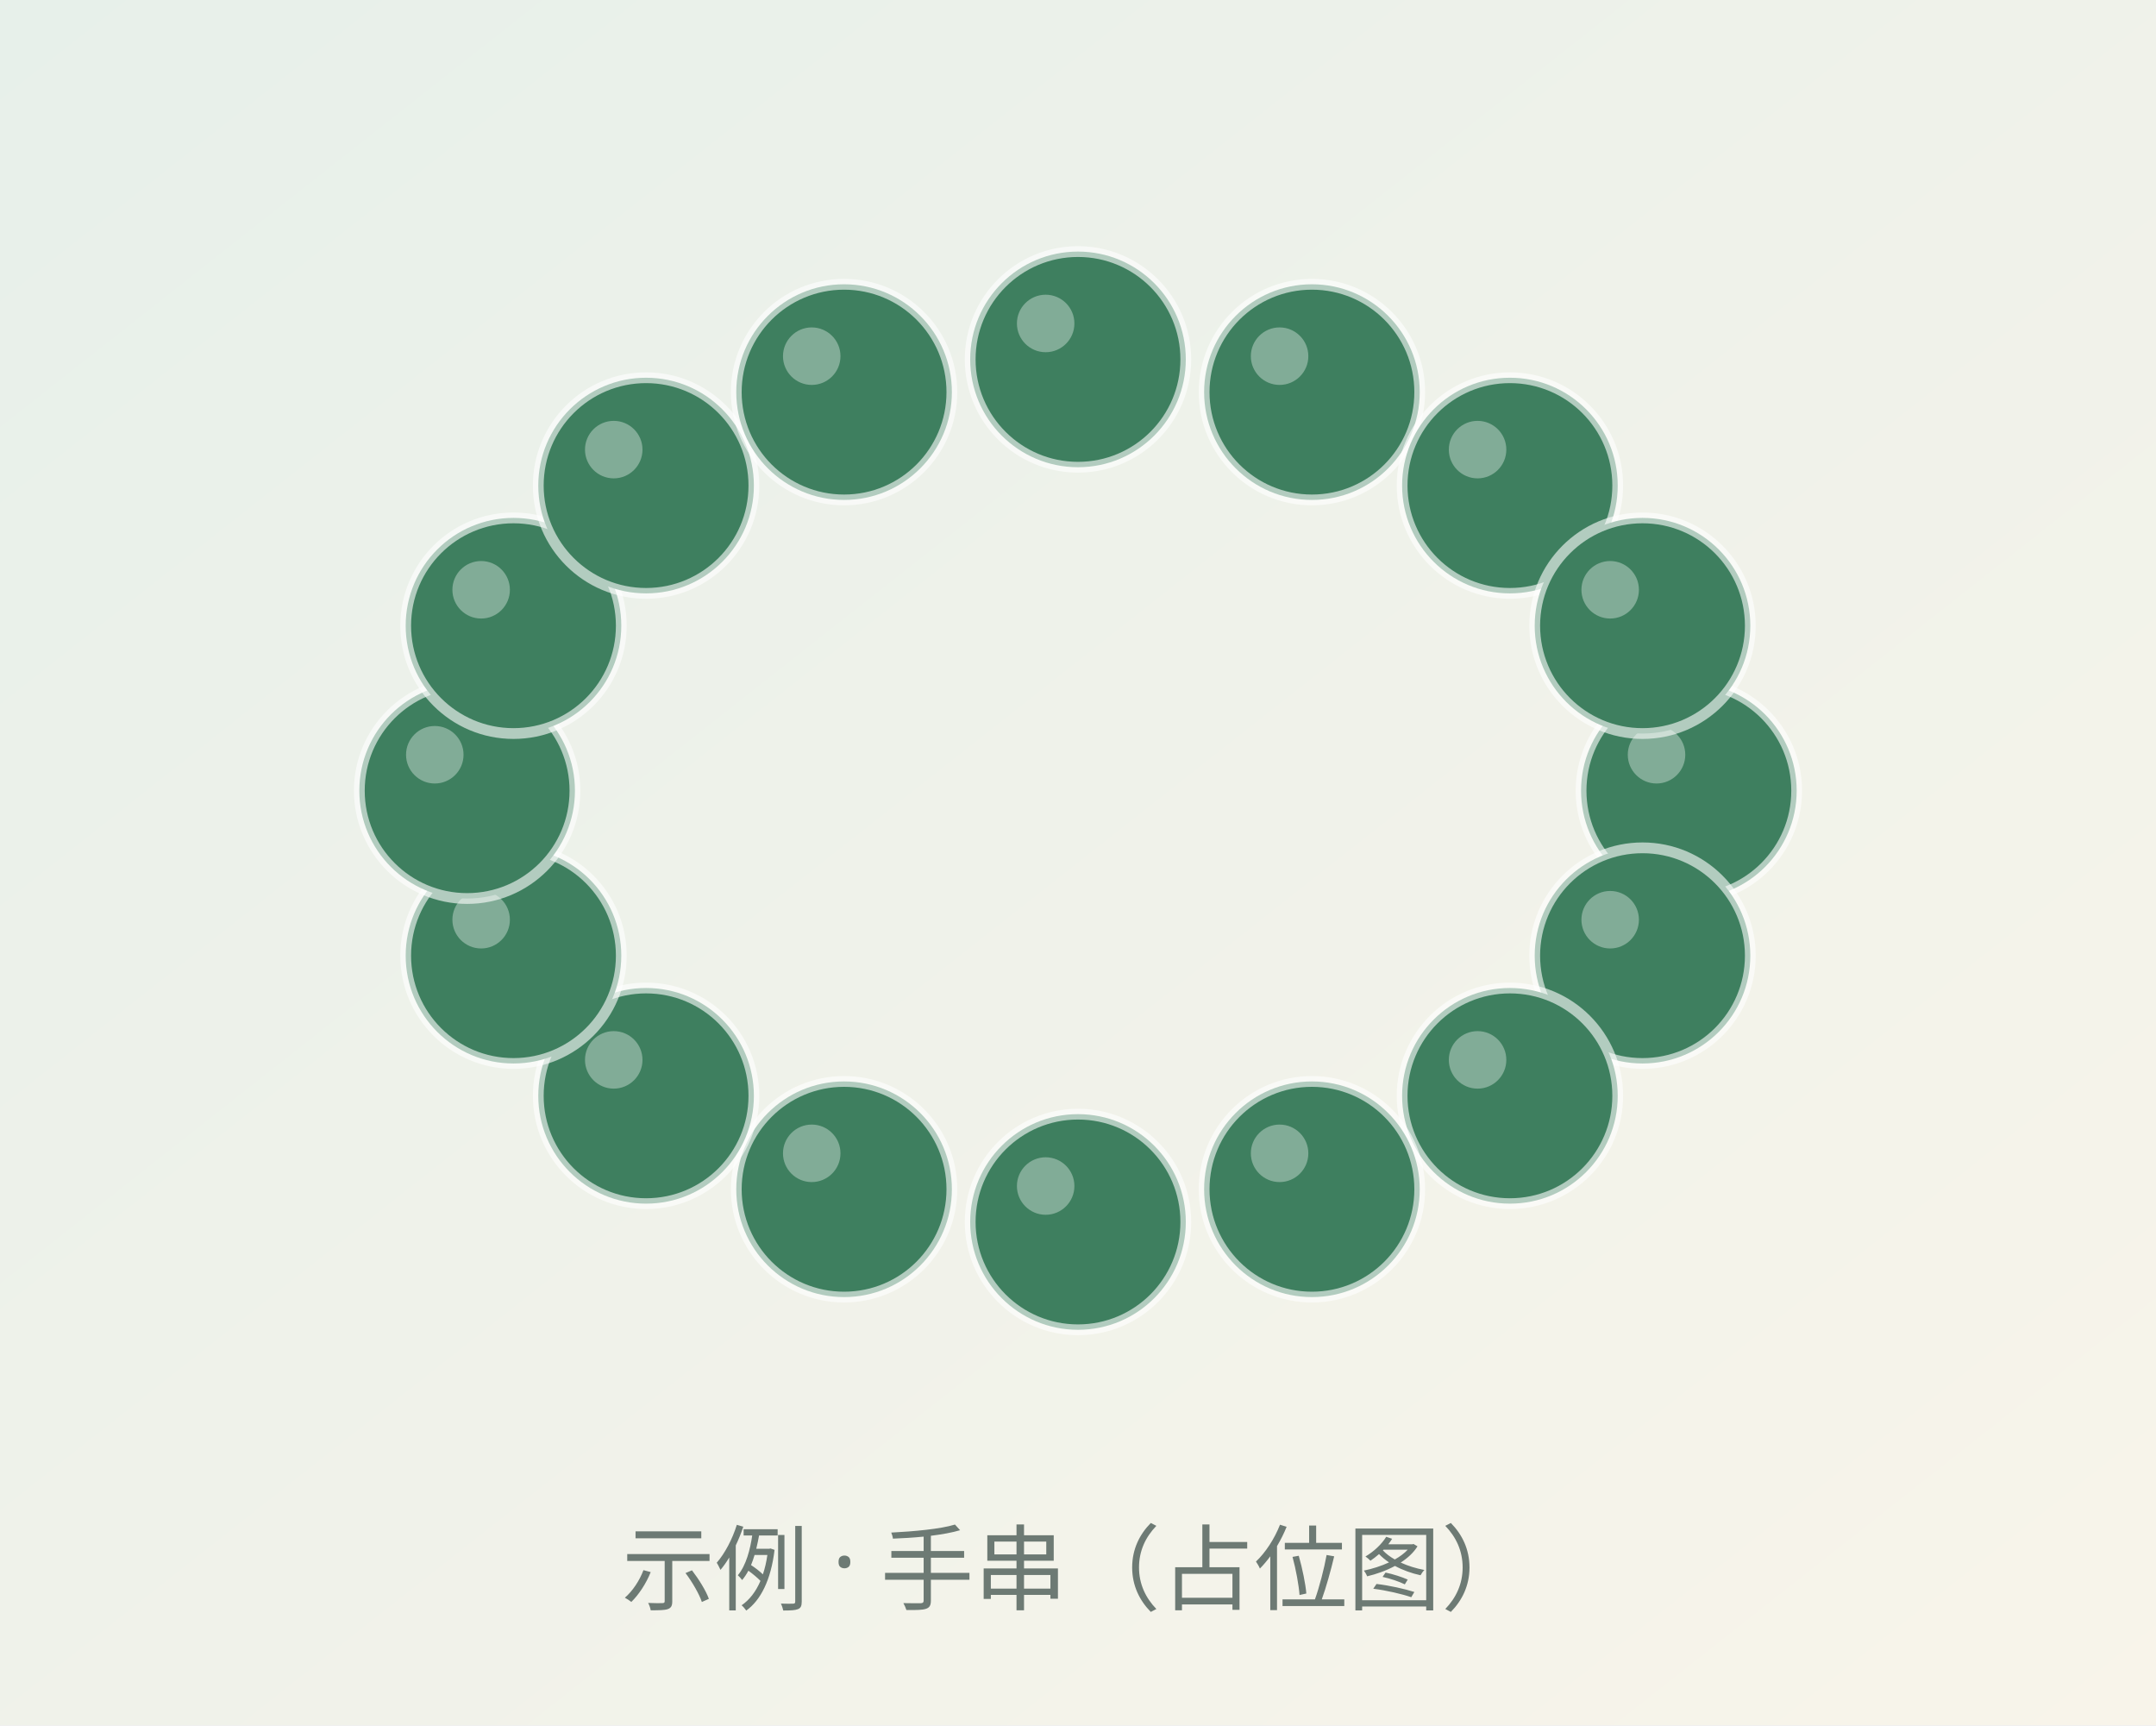
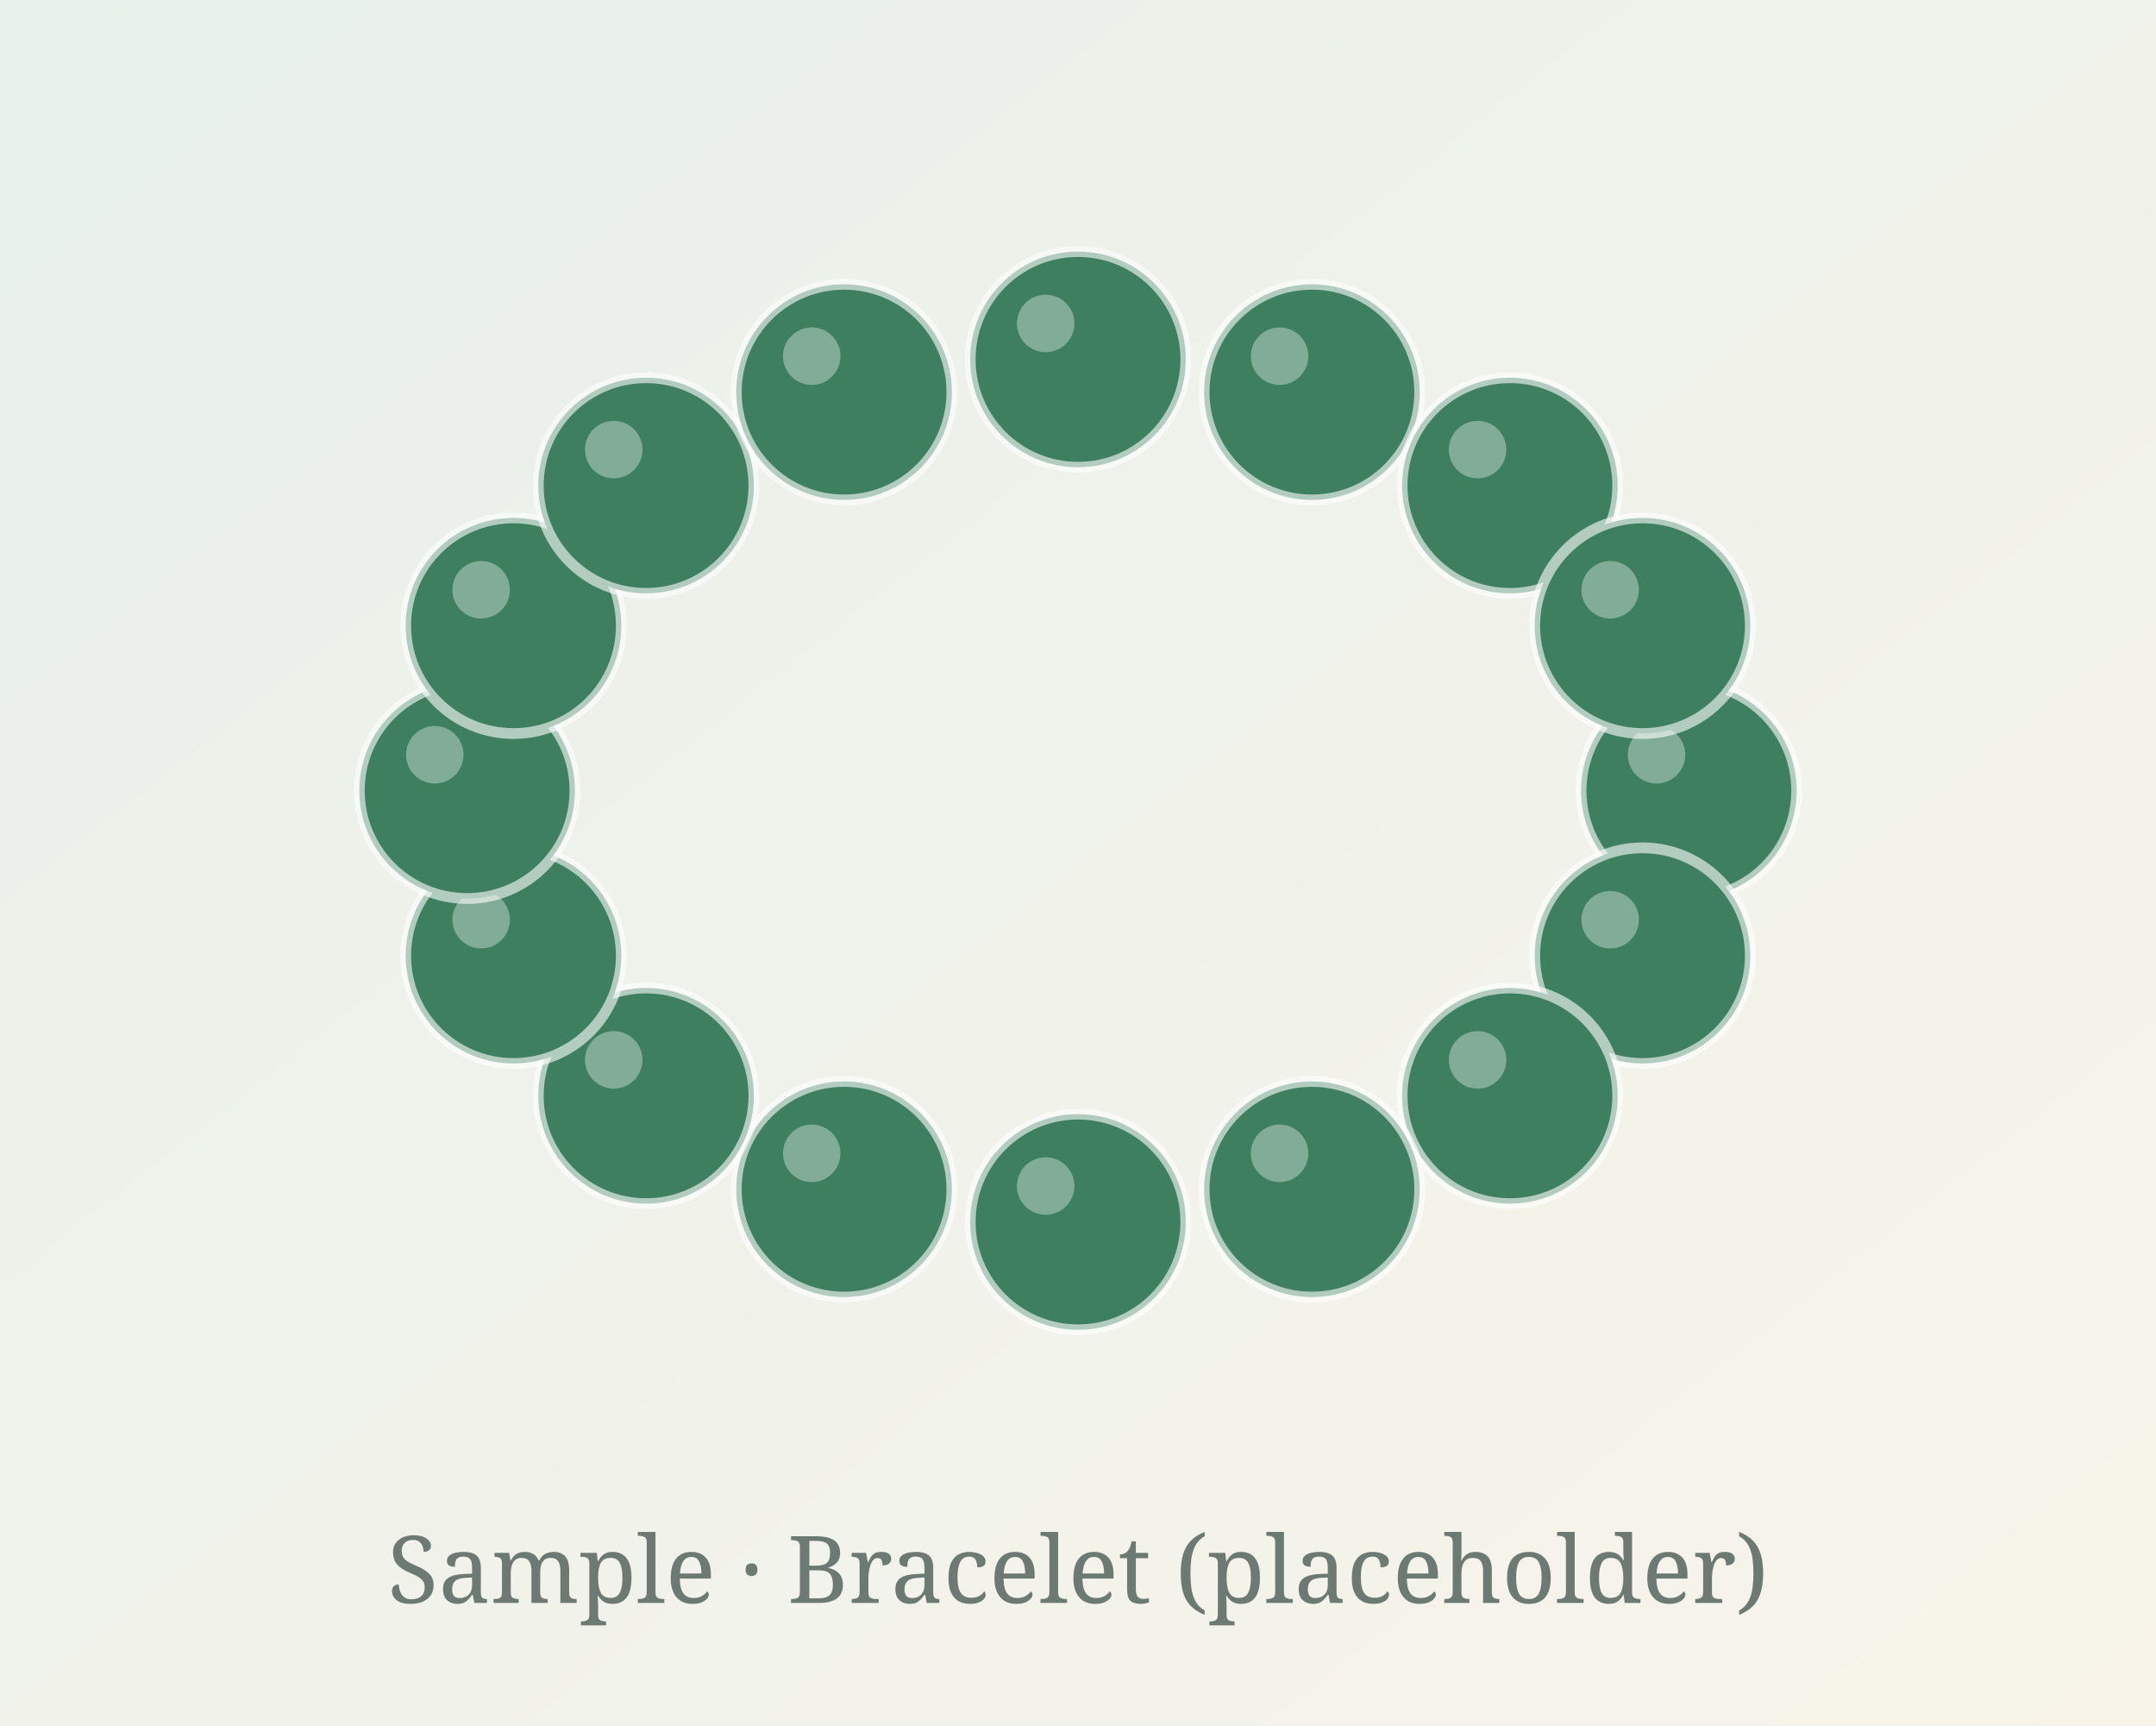
<svg xmlns="http://www.w3.org/2000/svg" viewBox="0 0 600 480" width="600" height="480">
  <defs>
    <linearGradient id="bg" x1="0" y1="0" x2="1" y2="1">
      <stop offset="0" stop-color="#e7f0ea" />
      <stop offset="1" stop-color="#f8f4ea" />
    </linearGradient>
  </defs>
  <rect width="600" height="480" fill="url(#bg)" />
  <circle cx="470.0" cy="220.0" r="30" fill="#3e7f5f" stroke="#ffffff" stroke-opacity=".6" stroke-width="3" />
  <circle cx="461.0" cy="210.0" r="8" fill="#fff" fill-opacity=".35" />
  <circle cx="457.1" cy="265.9" r="30" fill="#3e7f5f" stroke="#ffffff" stroke-opacity=".6" stroke-width="3" />
  <circle cx="448.1" cy="255.9" r="8" fill="#fff" fill-opacity=".35" />
  <circle cx="420.2" cy="304.9" r="30" fill="#3e7f5f" stroke="#ffffff" stroke-opacity=".6" stroke-width="3" />
  <circle cx="411.2" cy="294.9" r="8" fill="#fff" fill-opacity=".35" />
  <circle cx="365.1" cy="330.9" r="30" fill="#3e7f5f" stroke="#ffffff" stroke-opacity=".6" stroke-width="3" />
  <circle cx="356.1" cy="320.9" r="8" fill="#fff" fill-opacity=".35" />
  <circle cx="300.0" cy="340.0" r="30" fill="#3e7f5f" stroke="#ffffff" stroke-opacity=".6" stroke-width="3" />
  <circle cx="291.0" cy="330.0" r="8" fill="#fff" fill-opacity=".35" />
  <circle cx="234.9" cy="330.9" r="30" fill="#3e7f5f" stroke="#ffffff" stroke-opacity=".6" stroke-width="3" />
  <circle cx="225.9" cy="320.9" r="8" fill="#fff" fill-opacity=".35" />
  <circle cx="179.8" cy="304.9" r="30" fill="#3e7f5f" stroke="#ffffff" stroke-opacity=".6" stroke-width="3" />
  <circle cx="170.8" cy="294.9" r="8" fill="#fff" fill-opacity=".35" />
  <circle cx="142.9" cy="265.9" r="30" fill="#3e7f5f" stroke="#ffffff" stroke-opacity=".6" stroke-width="3" />
  <circle cx="133.9" cy="255.9" r="8" fill="#fff" fill-opacity=".35" />
  <circle cx="130.0" cy="220.0" r="30" fill="#3e7f5f" stroke="#ffffff" stroke-opacity=".6" stroke-width="3" />
  <circle cx="121.0" cy="210.0" r="8" fill="#fff" fill-opacity=".35" />
  <circle cx="142.9" cy="174.1" r="30" fill="#3e7f5f" stroke="#ffffff" stroke-opacity=".6" stroke-width="3" />
  <circle cx="133.9" cy="164.1" r="8" fill="#fff" fill-opacity=".35" />
  <circle cx="179.8" cy="135.1" r="30" fill="#3e7f5f" stroke="#ffffff" stroke-opacity=".6" stroke-width="3" />
  <circle cx="170.8" cy="125.1" r="8" fill="#fff" fill-opacity=".35" />
  <circle cx="234.9" cy="109.1" r="30" fill="#3e7f5f" stroke="#ffffff" stroke-opacity=".6" stroke-width="3" />
  <circle cx="225.9" cy="99.1" r="8" fill="#fff" fill-opacity=".35" />
  <circle cx="300.0" cy="100.0" r="30" fill="#3e7f5f" stroke="#ffffff" stroke-opacity=".6" stroke-width="3" />
  <circle cx="291.0" cy="90.0" r="8" fill="#fff" fill-opacity=".35" />
  <circle cx="365.1" cy="109.1" r="30" fill="#3e7f5f" stroke="#ffffff" stroke-opacity=".6" stroke-width="3" />
  <circle cx="356.1" cy="99.1" r="8" fill="#fff" fill-opacity=".35" />
  <circle cx="420.2" cy="135.1" r="30" fill="#3e7f5f" stroke="#ffffff" stroke-opacity=".6" stroke-width="3" />
  <circle cx="411.2" cy="125.1" r="8" fill="#fff" fill-opacity=".35" />
  <circle cx="457.1" cy="174.1" r="30" fill="#3e7f5f" stroke="#ffffff" stroke-opacity=".6" stroke-width="3" />
  <circle cx="448.1" cy="164.1" r="8" fill="#fff" fill-opacity=".35" />
-   <text x="300.0" y="446" text-anchor="middle" font-family="serif" font-size="26" fill="#6d7a74">示例 · 手串（占位图）</text>
+   <text x="300.0" y="446" text-anchor="middle" font-family="serif" font-size="26" fill="#6d7a74">Sample · Bracelet (placeholder)</text>
</svg>
